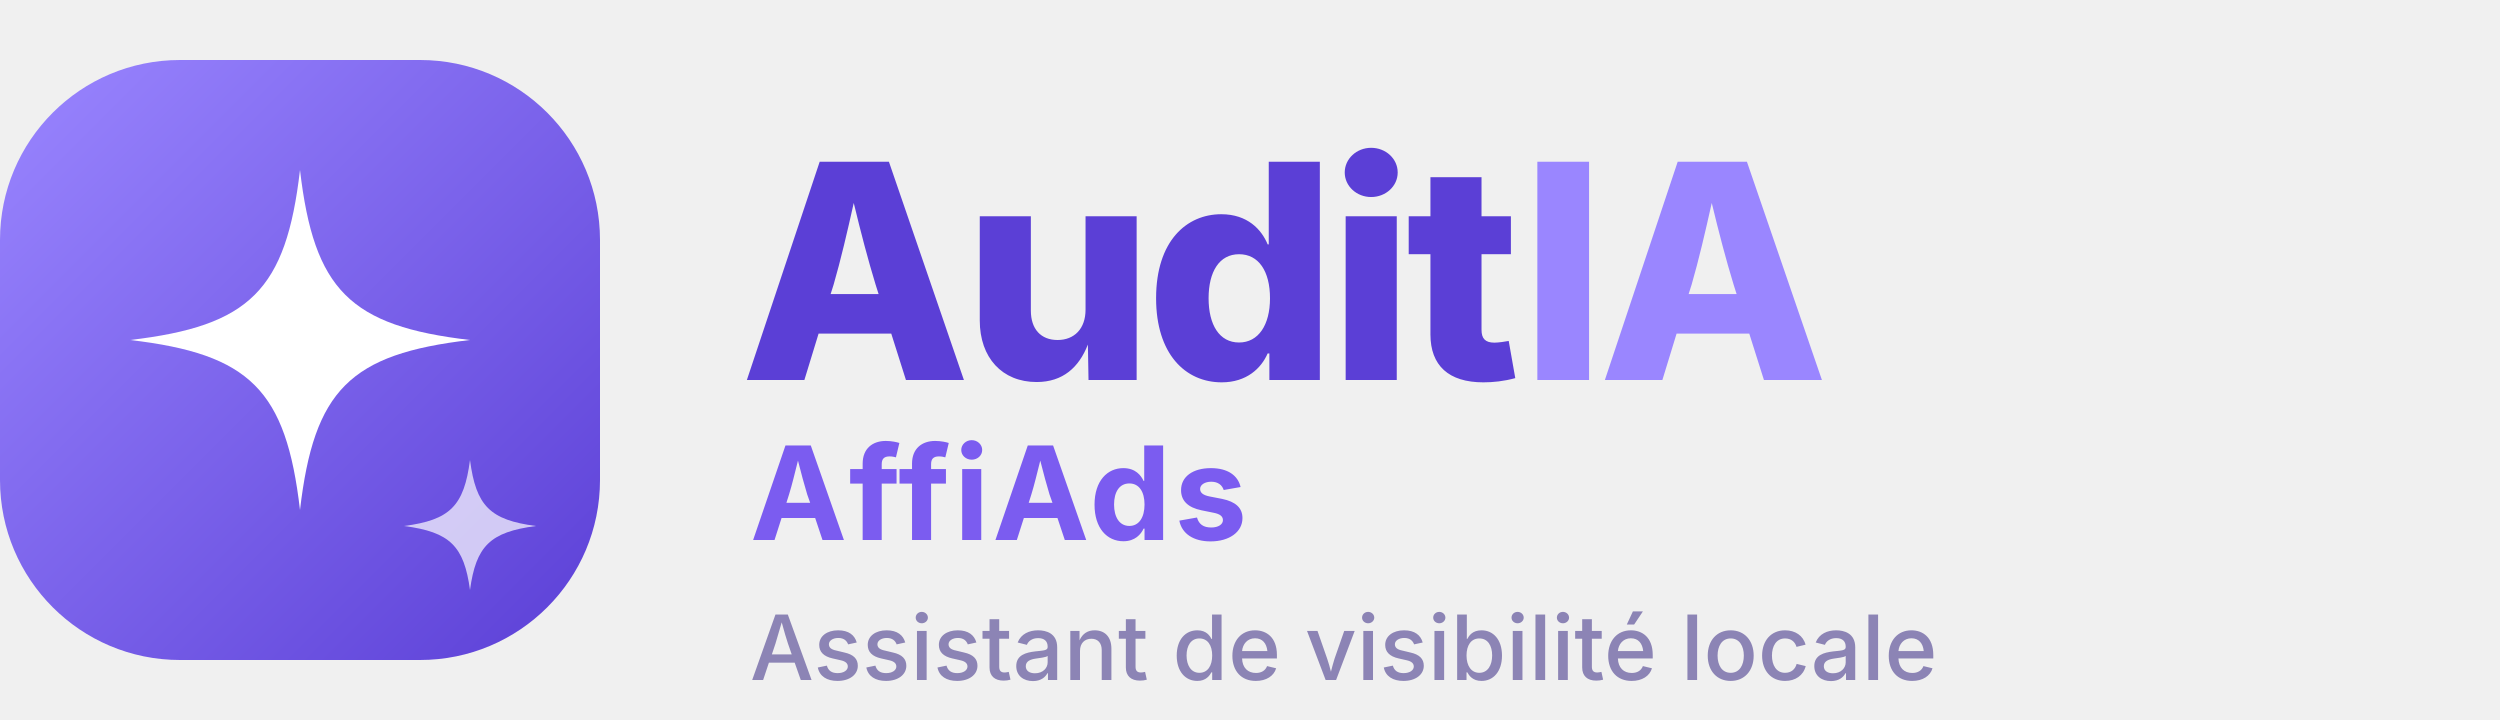
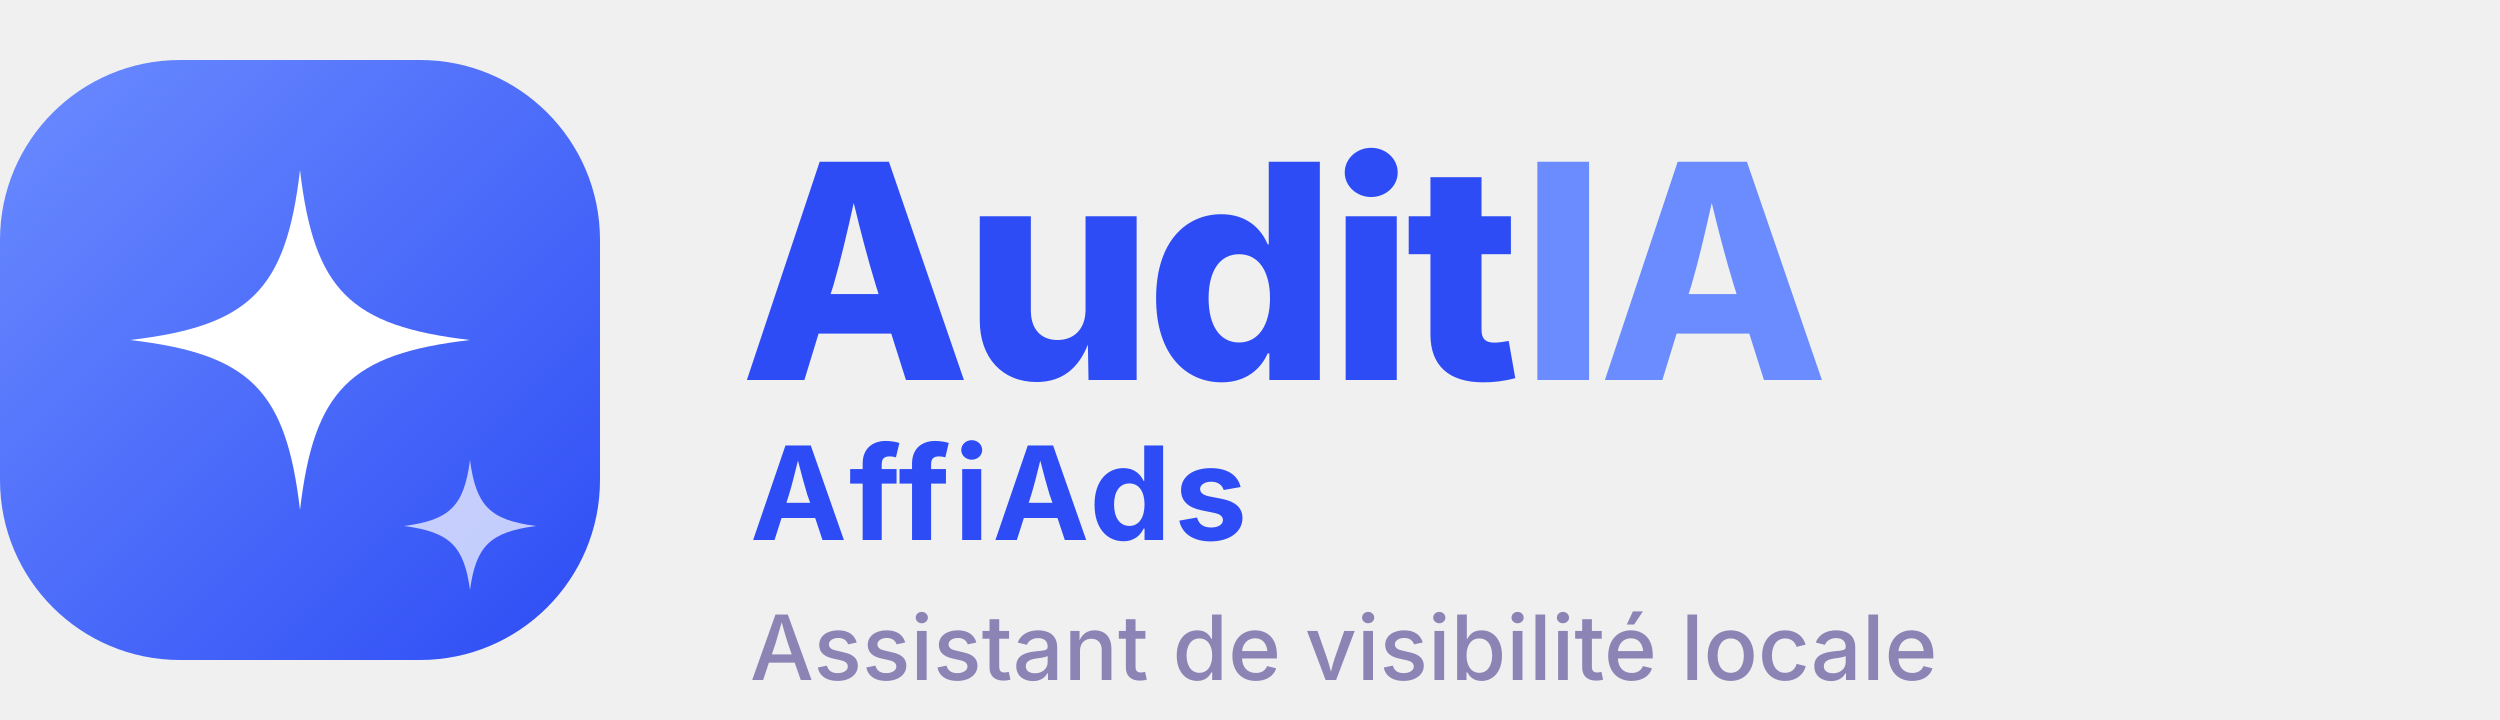
<svg xmlns="http://www.w3.org/2000/svg" viewBox="0 0 250 72" role="img" aria-labelledby="t">
  <defs>
    <linearGradient id="g" x1="0" y1="0" x2="1" y2="1">
-       <stop offset="0" stop-color="#9A86FF" />
-       <stop offset="1" stop-color="#5B3FD6" />
+       <stop offset="0" stop-color="#6B8CFF" />
+       <stop offset="1" stop-color="#2D4CF5" />
    </linearGradient>
  </defs>
  <rect x="0" y="6" width="60" height="60" rx="18" fill="url(#g)" />
  <path d="M30 17 C31.4 29 35 32.6 47 34 C35 35.4 31.4 39 30 51 C28.6 39 25 35.4 13 34 C25 32.6 28.6 29 30 17Z" fill="#fff" />
  <path d="M47 46 C47.6 50.6 49 52 53.6 52.6 C49 53.2 47.6 54.6 47 59 C46.4 54.6 45 53.2 40.4 52.6 C45 52 46.4 50.6 47 46Z" fill="#fff" opacity=".7" />
-   <text x="74" y="38" font-family="Inter, Arial, Helvetica, sans-serif" font-size="30" font-weight="800" letter-spacing="-0.8" fill="#5B3FD6">Audit<tspan fill="#9A86FF">IA</tspan>
+   <text x="74" y="38" font-family="Inter, Arial, Helvetica, sans-serif" font-size="30" font-weight="800" letter-spacing="-0.8" fill="#2D4CF5">Audit<tspan fill="#6B8CFF">IA</tspan>
  </text>
-   <text x="75" y="54" font-family="Inter, Arial, Helvetica, sans-serif" font-size="13" font-weight="700" letter-spacing=".3" fill="#7B5CF0">AffiAds</text>
+   <text x="75" y="54" font-family="Inter, Arial, Helvetica, sans-serif" font-size="13" font-weight="700" letter-spacing=".3" fill="#2D4CF5">AffiAds</text>
  <text x="75" y="68" font-family="Inter, Arial, Helvetica, sans-serif" font-size="9" font-weight="500" fill="#8C84B5">Assistant de visibilité locale</text>
</svg>
